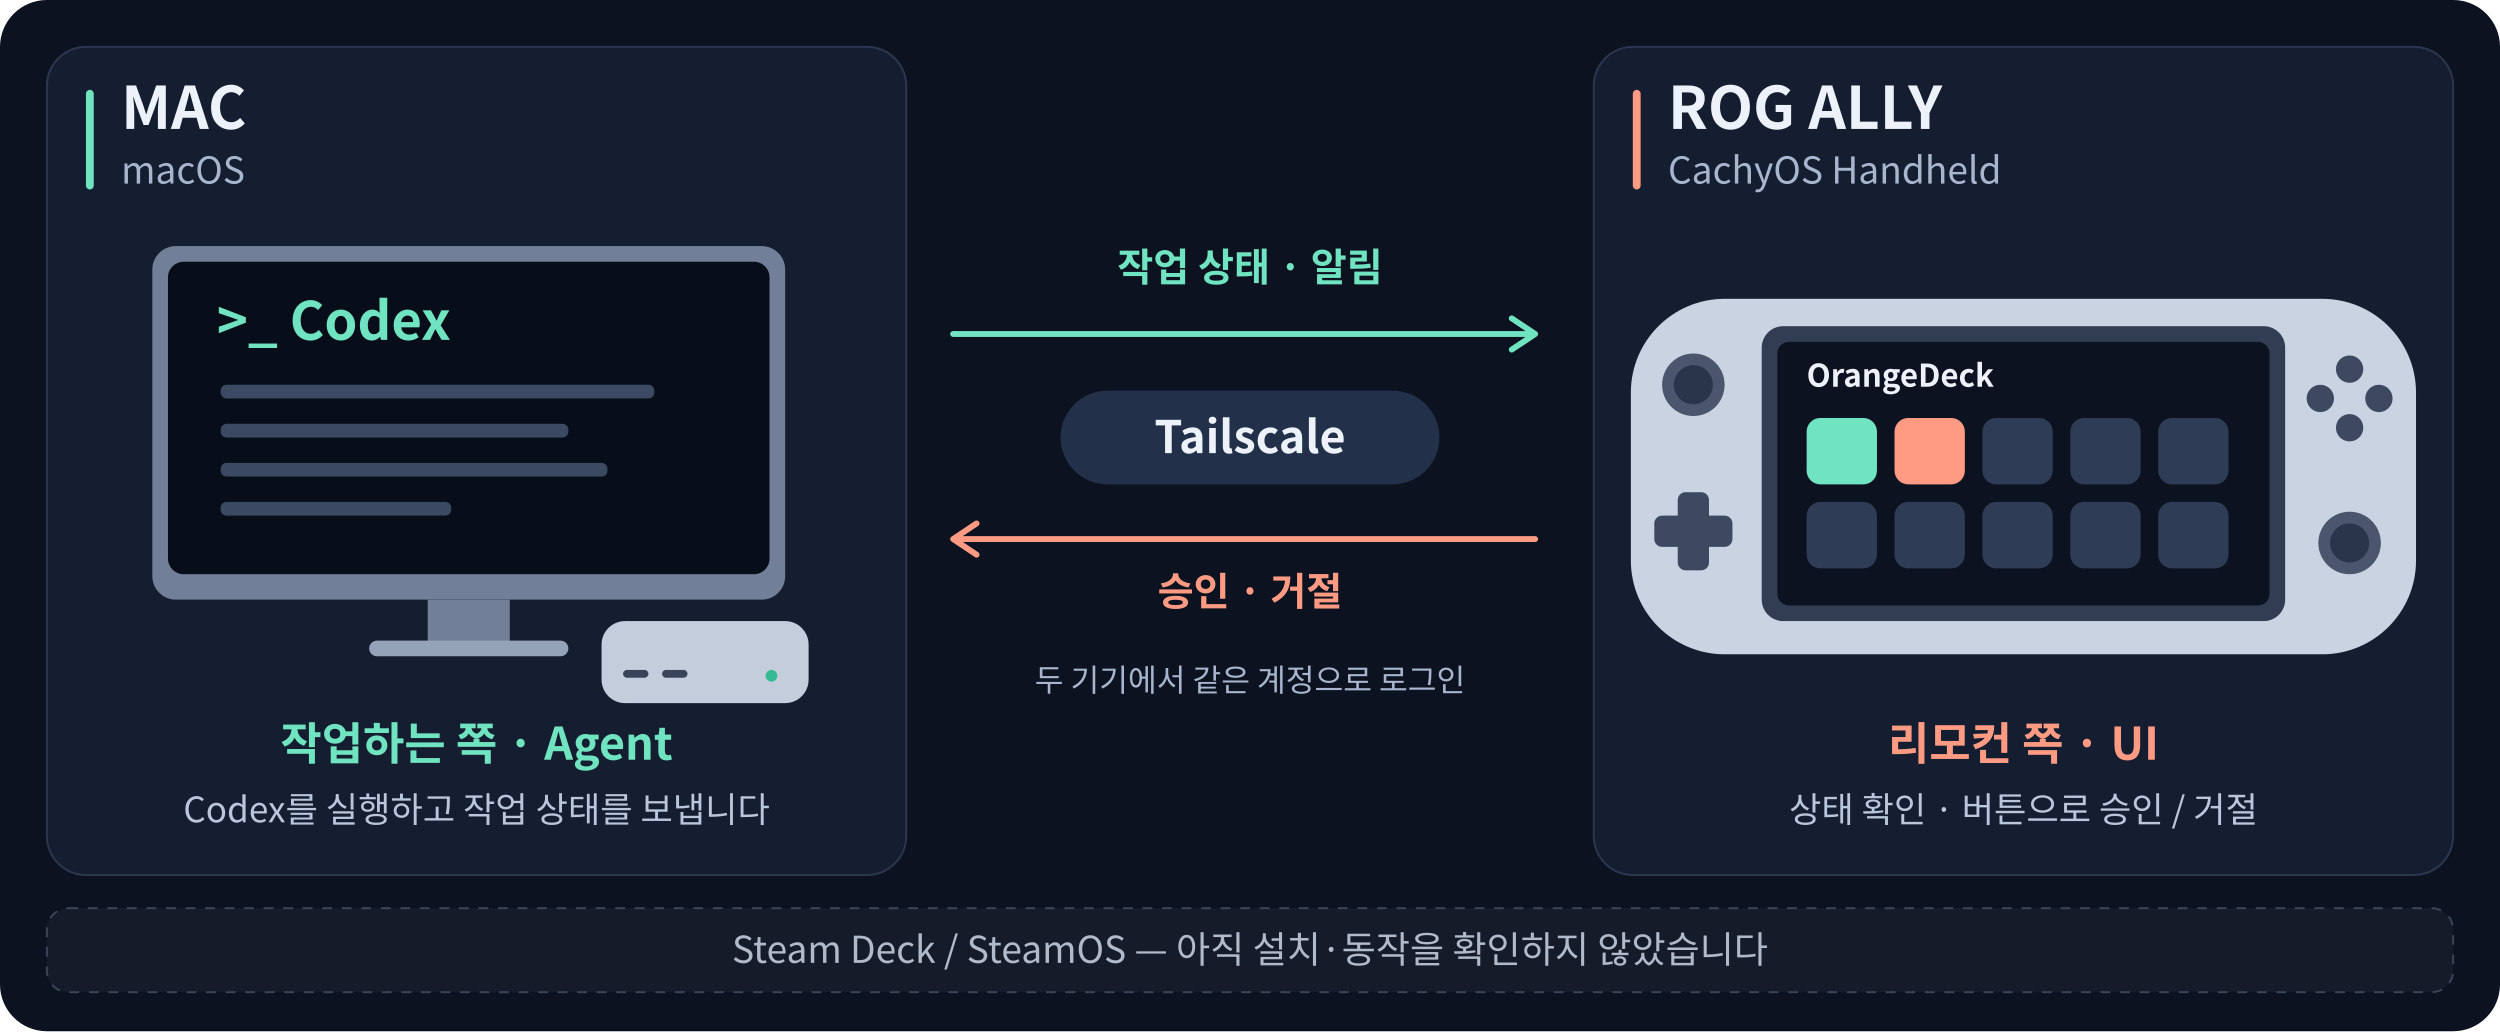
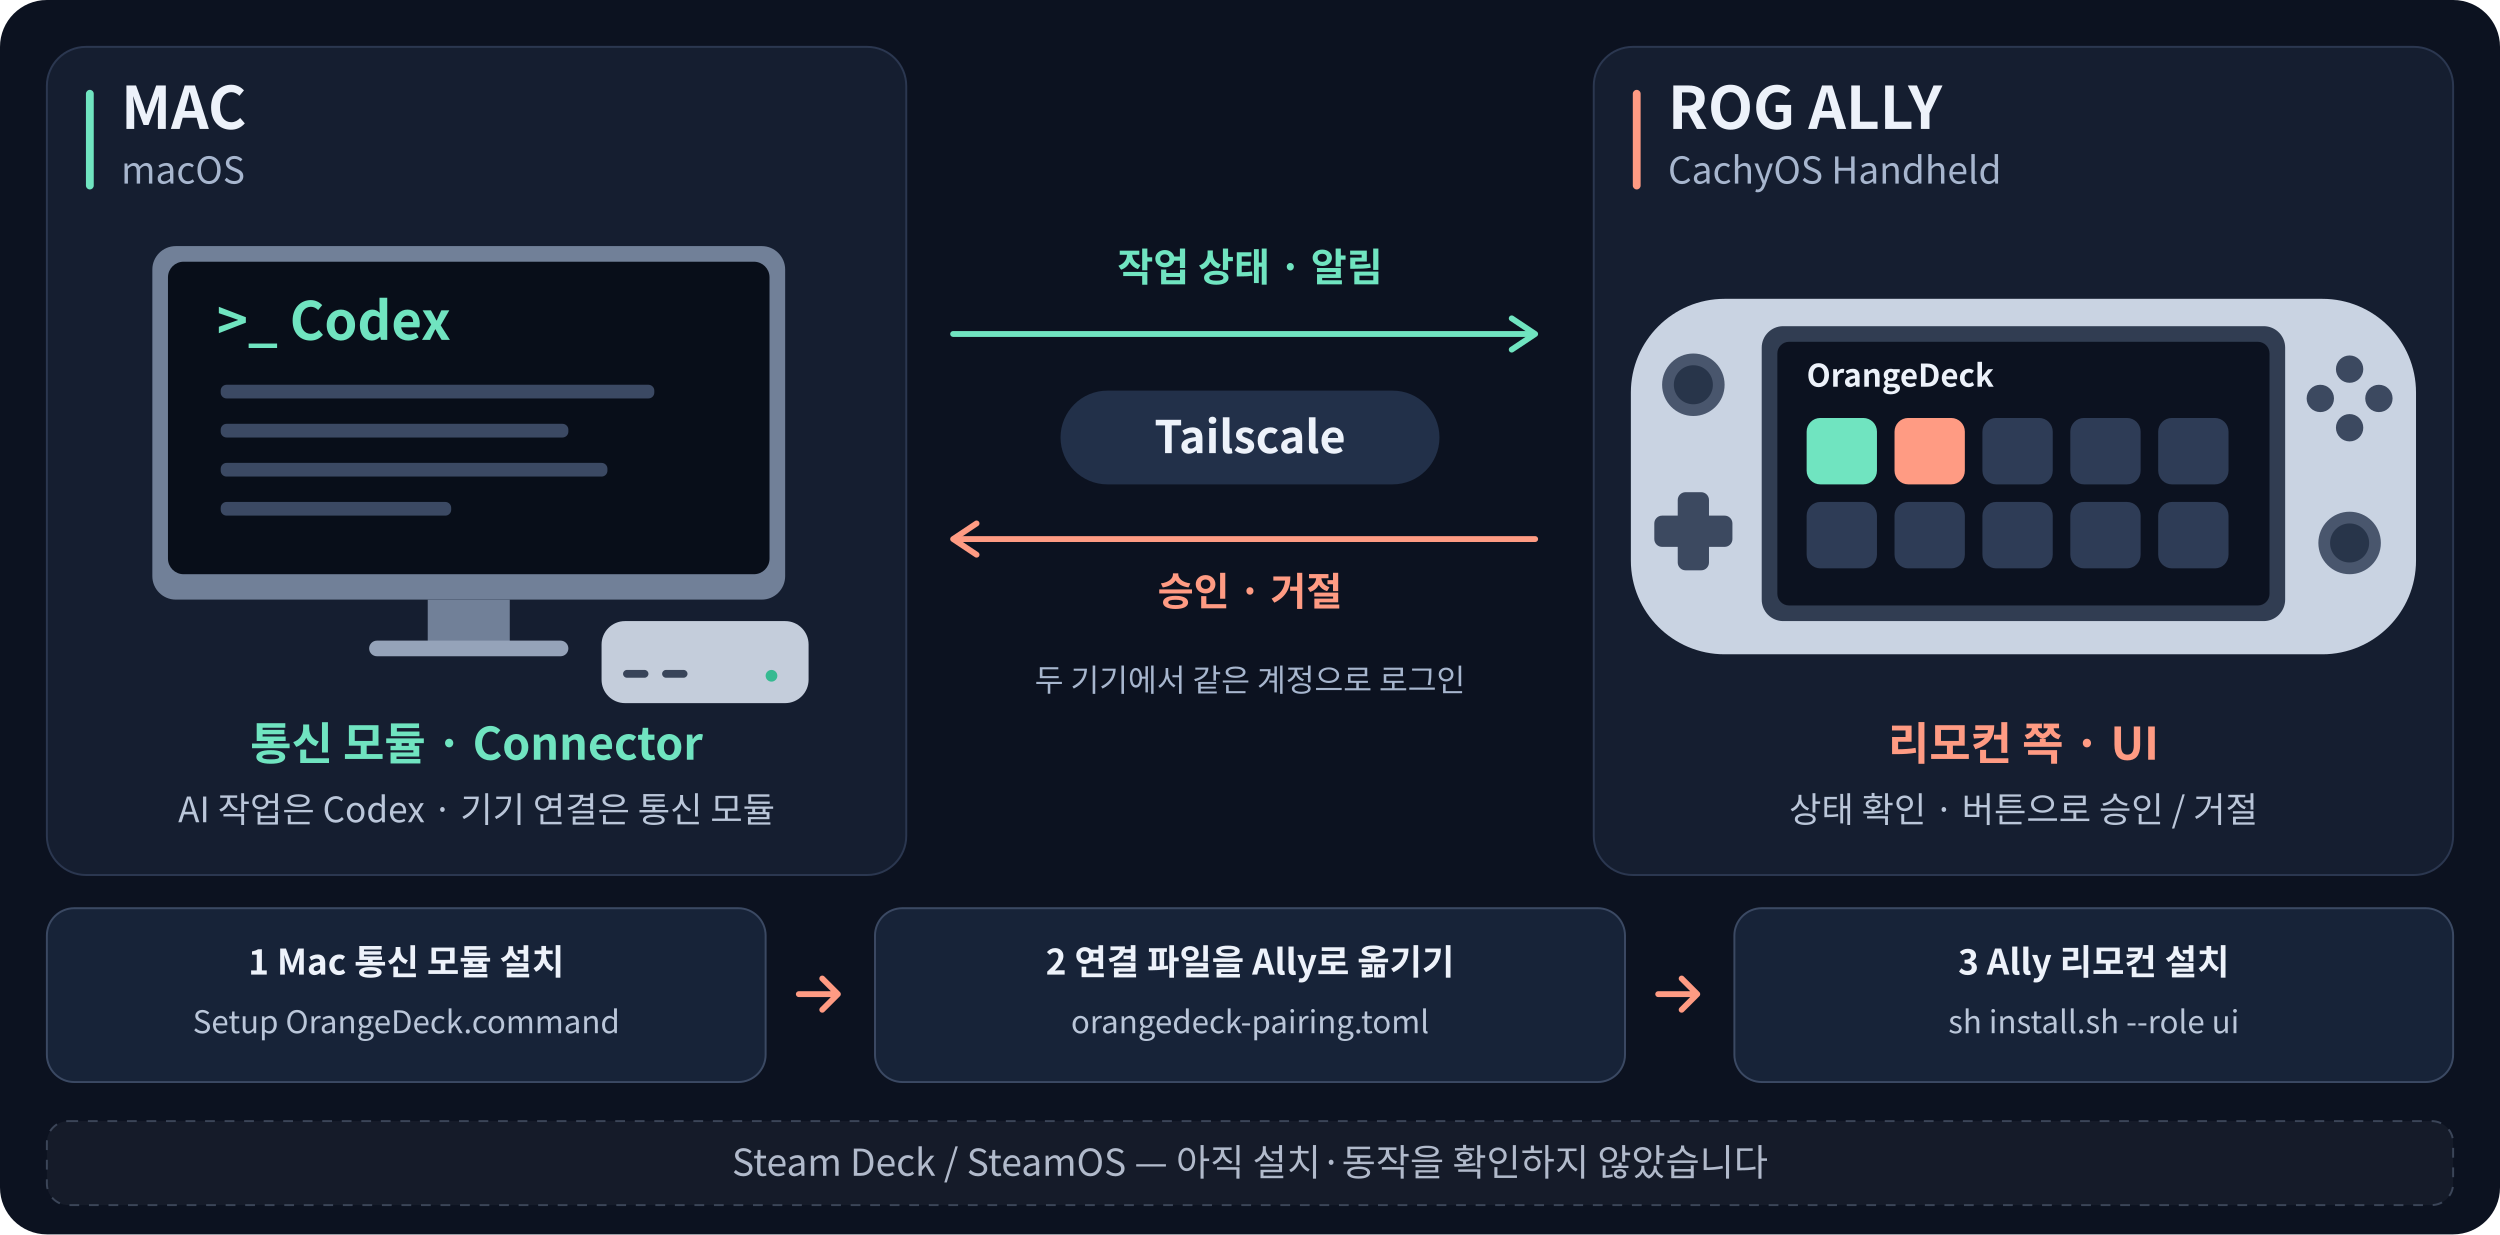
- <svg xmlns="http://www.w3.org/2000/svg" width="1280" height="528" viewBox="0 0 1280 528" role="img" aria-labelledby="title description">
-   <rect x="0" y="0" width="1280" height="528" rx="24" fill="#0c1220" />
+ <svg xmlns="http://www.w3.org/2000/svg" width="1280" height="632" viewBox="0 0 1280 632" role="img" aria-labelledby="title description">
+   <rect x="0" y="0" width="1280" height="632" rx="24" fill="#0c1220" />
  <rect x="24" y="24" width="440" height="424" rx="20" fill="#151e30" stroke="#2b3750" />
  <rect x="44" y="46" width="4" height="51" rx="2" fill="#70e4c0" />
  <rect x="816" y="24" width="440" height="424" rx="20" fill="#151e30" stroke="#2b3750" />
  <rect x="836" y="46" width="4" height="51" rx="2" fill="#ff9b83" />
  <text x="62" y="66" font-family="Noto Sans CJK KR, Apple SD Gothic Neo, Malgun Gothic, sans-serif" font-size="30" fill="#edf2fa" font-weight="800" text-anchor="start">MAC</text>
  <text x="62" y="94" font-family="Noto Sans CJK KR, Apple SD Gothic Neo, Malgun Gothic, sans-serif" font-size="19" fill="#a7b6ce" font-weight="400" text-anchor="start">macOS</text>
  <text x="854" y="66" font-family="Noto Sans CJK KR, Apple SD Gothic Neo, Malgun Gothic, sans-serif" font-size="30" fill="#edf2fa" font-weight="800" text-anchor="start">ROG ALLY</text>
  <text x="854" y="94" font-family="Noto Sans CJK KR, Apple SD Gothic Neo, Malgun Gothic, sans-serif" font-size="19" fill="#a7b6ce" font-weight="400" text-anchor="start">CachyOS Handheld</text>
  <rect x="78" y="126" width="324" height="181" rx="12" fill="#718098" />
  <rect x="86" y="134" width="308" height="160" rx="8" fill="#080e19" />
  <text x="111" y="174" font-family="Noto Sans CJK KR, Apple SD Gothic Neo, Malgun Gothic, sans-serif" font-size="27" fill="#70e4c0" font-weight="700" text-anchor="start">&gt;_ Codex</text>
  <rect x="113" y="197" width="222" height="7" rx="3" fill="#3b4963" />
  <rect x="113" y="217" width="178" height="7" rx="3" fill="#3b4963" />
  <rect x="113" y="237" width="198" height="7" rx="3" fill="#3b4963" />
  <rect x="113" y="257" width="118" height="7" rx="3" fill="#3b4963" />
  <rect x="219" y="307" width="42" height="24" rx="0" fill="#718098" />
  <rect x="189" y="328" width="102" height="8" rx="4" fill="#95a3b9" />
  <rect x="308" y="318" width="106" height="42" rx="12" fill="#c4cddb" />
  <rect x="319" y="343" width="13" height="4" rx="2" fill="#384459" />
  <rect x="339" y="343" width="13" height="4" rx="2" fill="#384459" />
  <circle cx="395" cy="346" r="3" fill="#36ba91" />
  <rect x="835" y="153" width="402" height="182" rx="48" fill="#c9d3e2" />
  <rect x="902" y="167" width="268" height="151" rx="11" fill="#313d52" />
  <rect x="910" y="175" width="252" height="135" rx="6" fill="#0c1220" />
  <text x="925" y="198" font-family="Noto Sans CJK KR, Apple SD Gothic Neo, Malgun Gothic, sans-serif" font-size="16" fill="#edf2fa" font-weight="700" text-anchor="start">OrangeDeck</text>
  <rect x="925" y="214" width="36" height="34" rx="7" fill="#70e4c0" />
  <rect x="970" y="214" width="36" height="34" rx="7" fill="#ff9b83" />
  <rect x="1015" y="214" width="36" height="34" rx="7" fill="#2e3c56" />
  <rect x="1060" y="214" width="36" height="34" rx="7" fill="#2e3c56" />
  <rect x="1105" y="214" width="36" height="34" rx="7" fill="#2e3c56" />
  <rect x="925" y="257" width="36" height="34" rx="7" fill="#2e3c56" />
  <rect x="970" y="257" width="36" height="34" rx="7" fill="#2e3c56" />
  <rect x="1015" y="257" width="36" height="34" rx="7" fill="#2e3c56" />
  <rect x="1060" y="257" width="36" height="34" rx="7" fill="#2e3c56" />
  <rect x="1105" y="257" width="36" height="34" rx="7" fill="#2e3c56" />
  <circle cx="867" cy="197" r="16" fill="#49566d" />
  <circle cx="867" cy="197" r="10" fill="#28354a" />
  <rect x="859" y="252" width="16" height="40" rx="4" fill="#3c4960" />
  <rect x="847" y="264" width="40" height="16" rx="4" fill="#3c4960" />
  <circle cx="1203" cy="189" r="7" fill="#3c4960" />
  <circle cx="1218" cy="204" r="7" fill="#3c4960" />
  <circle cx="1203" cy="219" r="7" fill="#3c4960" />
  <circle cx="1188" cy="204" r="7" fill="#3c4960" />
  <circle cx="1203" cy="278" r="16" fill="#49566d" />
  <circle cx="1203" cy="278" r="10" fill="#28354a" />
-   <text x="244" y="389" font-family="Noto Sans CJK KR, Apple SD Gothic Neo, Malgun Gothic, sans-serif" font-size="23" fill="#70e4c0" font-weight="700" text-anchor="middle">작업하는 쪽 · Agent</text>
-   <text x="244" y="421" font-family="Noto Sans CJK KR, Apple SD Gothic Neo, Malgun Gothic, sans-serif" font-size="18" fill="#bac6d9" font-weight="400" text-anchor="middle">Codex를 실행하고 작업 상태를 보냅니다</text>
+   <text x="244" y="389" font-family="Noto Sans CJK KR, Apple SD Gothic Neo, Malgun Gothic, sans-serif" font-size="23" fill="#70e4c0" font-weight="700" text-anchor="middle">통신 모듈 · Connector</text>
+   <text x="244" y="421" font-family="Noto Sans CJK KR, Apple SD Gothic Neo, Malgun Gothic, sans-serif" font-size="18" fill="#bac6d9" font-weight="400" text-anchor="middle">AI 작업은 Codex · 기기 연결은 통신 모듈</text>
  <text x="1036" y="389" font-family="Noto Sans CJK KR, Apple SD Gothic Neo, Malgun Gothic, sans-serif" font-size="23" fill="#ff9b83" font-weight="700" text-anchor="middle">리모컨 쪽 · UI</text>
  <text x="1036" y="421" font-family="Noto Sans CJK KR, Apple SD Gothic Neo, Malgun Gothic, sans-serif" font-size="18" fill="#bac6d9" font-weight="400" text-anchor="middle">상태 확인 · 버튼으로 승인 / 거절</text>
  <text x="640" y="144" font-family="Noto Sans CJK KR, Apple SD Gothic Neo, Malgun Gothic, sans-serif" font-size="20" fill="#70e4c0" font-weight="600" text-anchor="middle">작업 상태 · 알림</text>
  <line x1="488" y1="171" x2="784" y2="171" stroke="#70e4c0" stroke-width="3" stroke-linecap="round" />
  <path d="M774 163 L786 171 L774 179" fill="none" stroke="#70e4c0" stroke-width="3" stroke-linecap="round" stroke-linejoin="round" />
  <rect x="543" y="200" width="194" height="48" rx="24" fill="#223049" />
  <text x="640" y="232" font-family="Noto Sans CJK KR, Apple SD Gothic Neo, Malgun Gothic, sans-serif" font-size="23" fill="#edf2fa" font-weight="700" text-anchor="middle">Tailscale</text>
  <line x1="786" y1="276" x2="490" y2="276" stroke="#ff9b83" stroke-width="3" stroke-linecap="round" />
  <path d="M500 268 L488 276 L500 284" fill="none" stroke="#ff9b83" stroke-width="3" stroke-linecap="round" stroke-linejoin="round" />
  <text x="640" y="310" font-family="Noto Sans CJK KR, Apple SD Gothic Neo, Malgun Gothic, sans-serif" font-size="20" fill="#ff9b83" font-weight="600" text-anchor="middle">승인 · 거절</text>
  <text x="640" y="354" font-family="Noto Sans CJK KR, Apple SD Gothic Neo, Malgun Gothic, sans-serif" font-size="16" fill="#a7b6ce" font-weight="400" text-anchor="middle">두 기기에서 같은 계정으로 로그인</text>
-   <rect x="24" y="465" width="1232" height="43" rx="11" fill="#151b29" stroke="#3b4558" stroke-dasharray="5 5" />
-   <text x="640" y="493" font-family="Noto Sans CJK KR, Apple SD Gothic Neo, Malgun Gothic, sans-serif" font-size="19" fill="#b1bacb" font-weight="400" text-anchor="middle">Steam Deck / SteamOS — 아직 설치·동작을 확인하지 않았습니다</text>
+   <rect x="24" y="465" width="368" height="89" rx="14" fill="#172338" stroke="#3b4963" />
+   <text x="208" y="499" font-family="Noto Sans CJK KR, Apple SD Gothic Neo, Malgun Gothic, sans-serif" font-size="18" fill="#edf2fa" font-weight="700" text-anchor="middle">1  Mac 통신 모듈 설치</text>
+   <text x="208" y="529" font-family="Noto Sans CJK KR, Apple SD Gothic Neo, Malgun Gothic, sans-serif" font-size="16" fill="#bac6d9" text-anchor="middle">Setup OrangeDeck.command</text>
+   <rect x="448" y="465" width="384" height="89" rx="14" fill="#172338" stroke="#3b4963" />
+   <text x="640" y="499" font-family="Noto Sans CJK KR, Apple SD Gothic Neo, Malgun Gothic, sans-serif" font-size="18" fill="#edf2fa" font-weight="700" text-anchor="middle">2  연결 파일을 Ally로 옮기기</text>
+   <text x="640" y="529" font-family="Noto Sans CJK KR, Apple SD Gothic Neo, Malgun Gothic, sans-serif" font-size="16" fill="#bac6d9" text-anchor="middle">orangedeck-pairing.toml</text>
+   <rect x="888" y="465" width="368" height="89" rx="14" fill="#172338" stroke="#3b4963" />
+   <text x="1072" y="499" font-family="Noto Sans CJK KR, Apple SD Gothic Neo, Malgun Gothic, sans-serif" font-size="18" fill="#edf2fa" font-weight="700" text-anchor="middle">3  Ally 리모컨 설치</text>
+   <text x="1072" y="529" font-family="Noto Sans CJK KR, Apple SD Gothic Neo, Malgun Gothic, sans-serif" font-size="16" fill="#bac6d9" text-anchor="middle">sh install.sh --role ui</text>
+   <path d="M409 509 L429 509 M421 501 L429 509 L421 517" fill="none" stroke="#ff9b83" stroke-width="3" stroke-linecap="round" stroke-linejoin="round" />
+   <path d="M849 509 L869 509 M861 501 L869 509 L861 517" fill="none" stroke="#ff9b83" stroke-width="3" stroke-linecap="round" stroke-linejoin="round" />
+   <rect x="24" y="574" width="1232" height="43" rx="11" fill="#151b29" stroke="#3b4558" stroke-dasharray="5 5" />
+   <text x="640" y="602" font-family="Noto Sans CJK KR, Apple SD Gothic Neo, Malgun Gothic, sans-serif" font-size="19" fill="#b1bacb" font-weight="400" text-anchor="middle">Steam Deck / SteamOS — 아직 설치·동작을 확인하지 않았습니다</text>
</svg>
